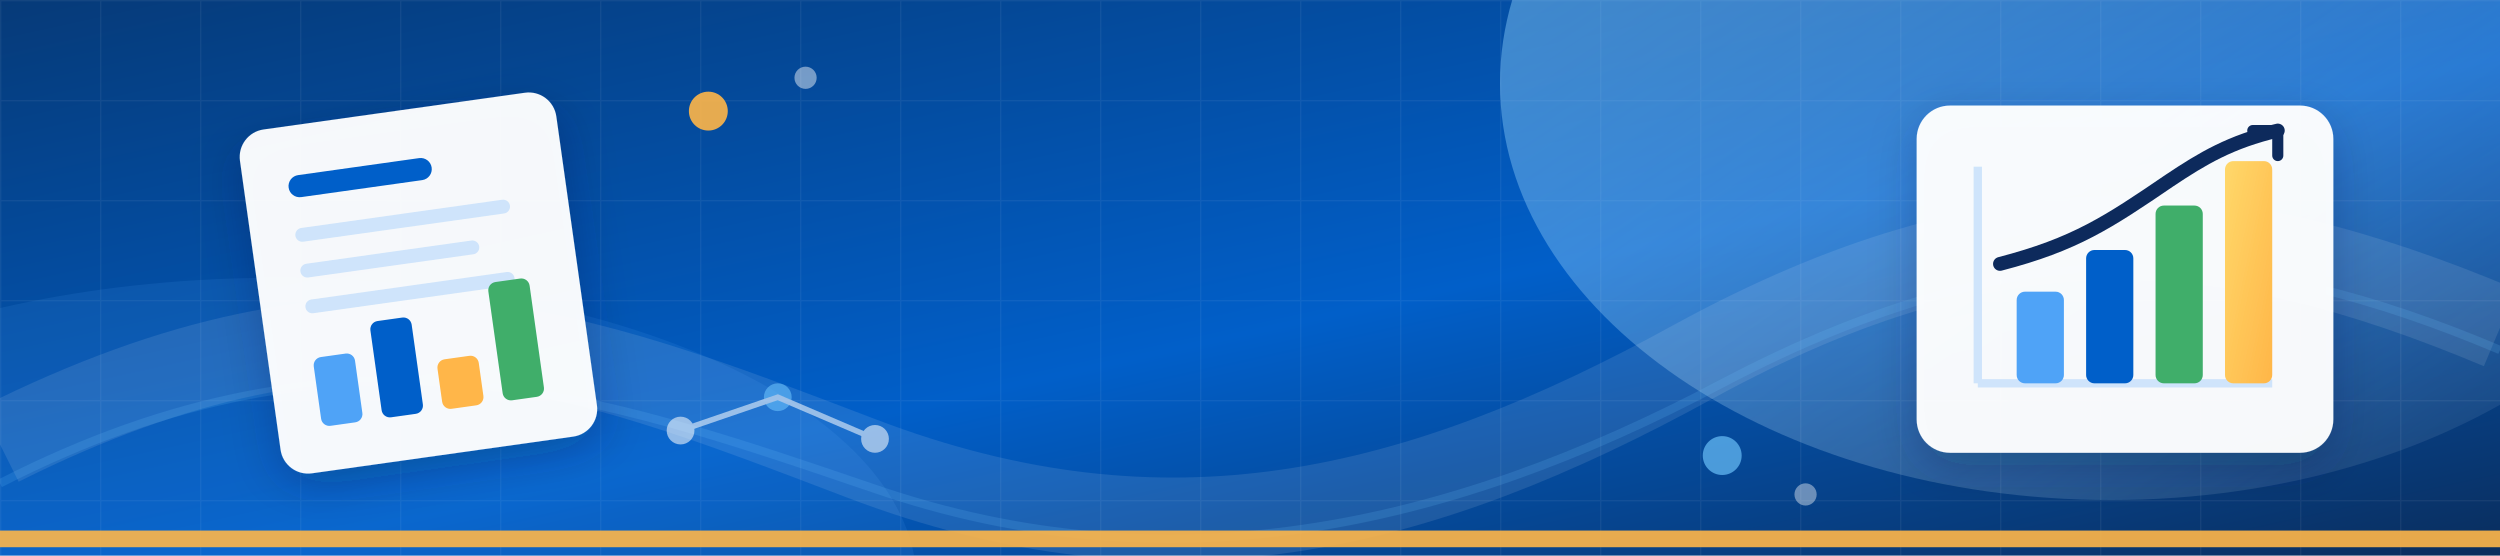
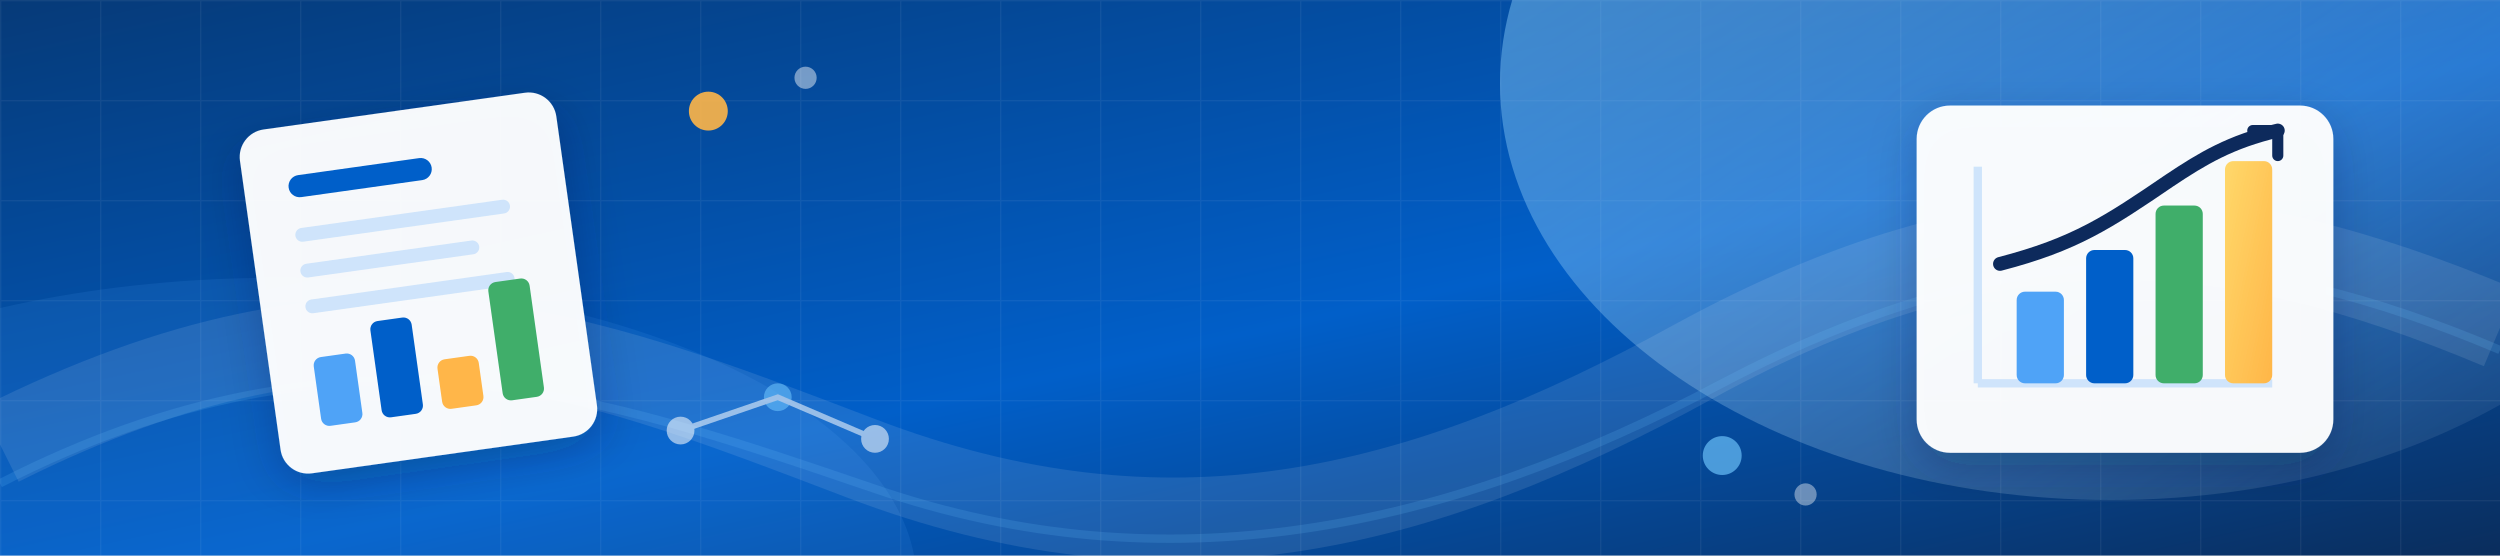
<svg xmlns="http://www.w3.org/2000/svg" width="900" height="200" viewBox="0 0 900 200">
  <defs>
    <linearGradient id="bg" x1="0" y1="0" x2="1" y2="1">
      <stop offset="0%" stop-color="#063A78" />
      <stop offset="55%" stop-color="#015FC9" />
      <stop offset="100%" stop-color="#0A2D5C" />
    </linearGradient>
    <linearGradient id="glow" x1="0" y1="0" x2="1" y2="1">
      <stop offset="0%" stop-color="#70C7FF" stop-opacity=".55" />
      <stop offset="100%" stop-color="#FFFFFF" stop-opacity="0" />
    </linearGradient>
    <linearGradient id="gold" x1="0" y1="0" x2="1" y2="1">
      <stop offset="0%" stop-color="#FFD86A" />
      <stop offset="100%" stop-color="#FFB648" />
    </linearGradient>
    <filter id="softShadow" x="-30%" y="-30%" width="160%" height="160%">
      <feDropShadow dx="0" dy="5" stdDeviation="8" flood-color="#001C3D" flood-opacity=".25" />
    </filter>
    <pattern id="grid" width="36" height="36" patternUnits="userSpaceOnUse">
      <path d="M36 0H0V36" fill="none" stroke="#FFFFFF" stroke-opacity=".055" stroke-width="1" />
    </pattern>
  </defs>
  <rect width="900" height="200" fill="url(#bg)" />
  <rect width="900" height="200" fill="url(#grid)" />
  <ellipse cx="760" cy="30" rx="220" ry="150" fill="url(#glow)" />
  <ellipse cx="100" cy="210" rx="230" ry="110" fill="#4FA3F7" opacity=".12" />
  <path d="M0 160 C130 95 205 125 310 165            C420 207 510 185 610 130            C720 70 800 76 900 118" fill="none" stroke="#FFFFFF" stroke-opacity=".10" stroke-width="30" />
  <path d="M0 174 C125 110 215 142 315 176            C420 212 520 191 620 138            C730 80 810 88 900 126" fill="none" stroke="#70C7FF" stroke-opacity=".16" stroke-width="3" />
  <g transform="translate(85 48) rotate(-8)" filter="url(#softShadow)">
    <rect x="0" y="0" width="115" height="125" rx="10" fill="#FFFFFF" fill-opacity=".96" />
    <rect x="16" y="18" width="52" height="8" rx="4" fill="#015FC9" />
    <rect x="16" y="37" width="78" height="5" rx="2.5" fill="#CFE4FB" />
    <rect x="16" y="50" width="65" height="5" rx="2.5" fill="#CFE4FB" />
    <rect x="16" y="63" width="76" height="5" rx="2.5" fill="#CFE4FB" />
    <rect x="16" y="84" width="15" height="25" rx="3" fill="#4FA3F7" />
    <rect x="38" y="74" width="15" height="35" rx="3" fill="#015FC9" />
    <rect x="60" y="91" width="15" height="18" rx="3" fill="#FFB648" />
    <rect x="82" y="66" width="15" height="43" rx="3" fill="#3FAE6B" />
  </g>
  <g transform="translate(690 38)" filter="url(#softShadow)">
    <rect x="0" y="0" width="150" height="125" rx="12" fill="#FFFFFF" fill-opacity=".96" />
    <path d="M22 100 H128" stroke="#CFE4FB" stroke-width="3" />
    <path d="M22 100 V22" stroke="#CFE4FB" stroke-width="3" />
    <rect x="36" y="67" width="17" height="33" rx="3" fill="#4FA3F7" />
    <rect x="61" y="52" width="17" height="48" rx="3" fill="#015FC9" />
    <rect x="86" y="36" width="17" height="64" rx="3" fill="#3FAE6B" />
    <rect x="111" y="20" width="17" height="80" rx="3" fill="url(#gold)" />
    <path d="M30 57 C57 50 69 42 91 27 C103 19 113 13 130 9" fill="none" stroke="#0E2A5C" stroke-width="5" stroke-linecap="round" />
    <path d="M121 9 H130 V18" fill="none" stroke="#0E2A5C" stroke-width="4" stroke-linecap="round" stroke-linejoin="round" />
  </g>
  <circle cx="255" cy="40" r="7" fill="#FFB648" opacity=".9" />
  <circle cx="290" cy="28" r="4" fill="#FFFFFF" opacity=".45" />
  <circle cx="620" cy="164" r="7" fill="#70C7FF" opacity=".65" />
  <circle cx="650" cy="178" r="4" fill="#FFFFFF" opacity=".4" />
  <g opacity=".55">
    <circle cx="245" cy="155" r="5" fill="#FFFFFF" />
    <circle cx="280" cy="143" r="5" fill="#70C7FF" />
    <circle cx="315" cy="158" r="5" fill="#FFFFFF" />
    <path d="M245 155 L280 143 L315 158" fill="none" stroke="#FFFFFF" stroke-width="2" />
  </g>
-   <path d="M0 194 H900" stroke="#FFB648" stroke-width="6" opacity=".9" />
</svg>
